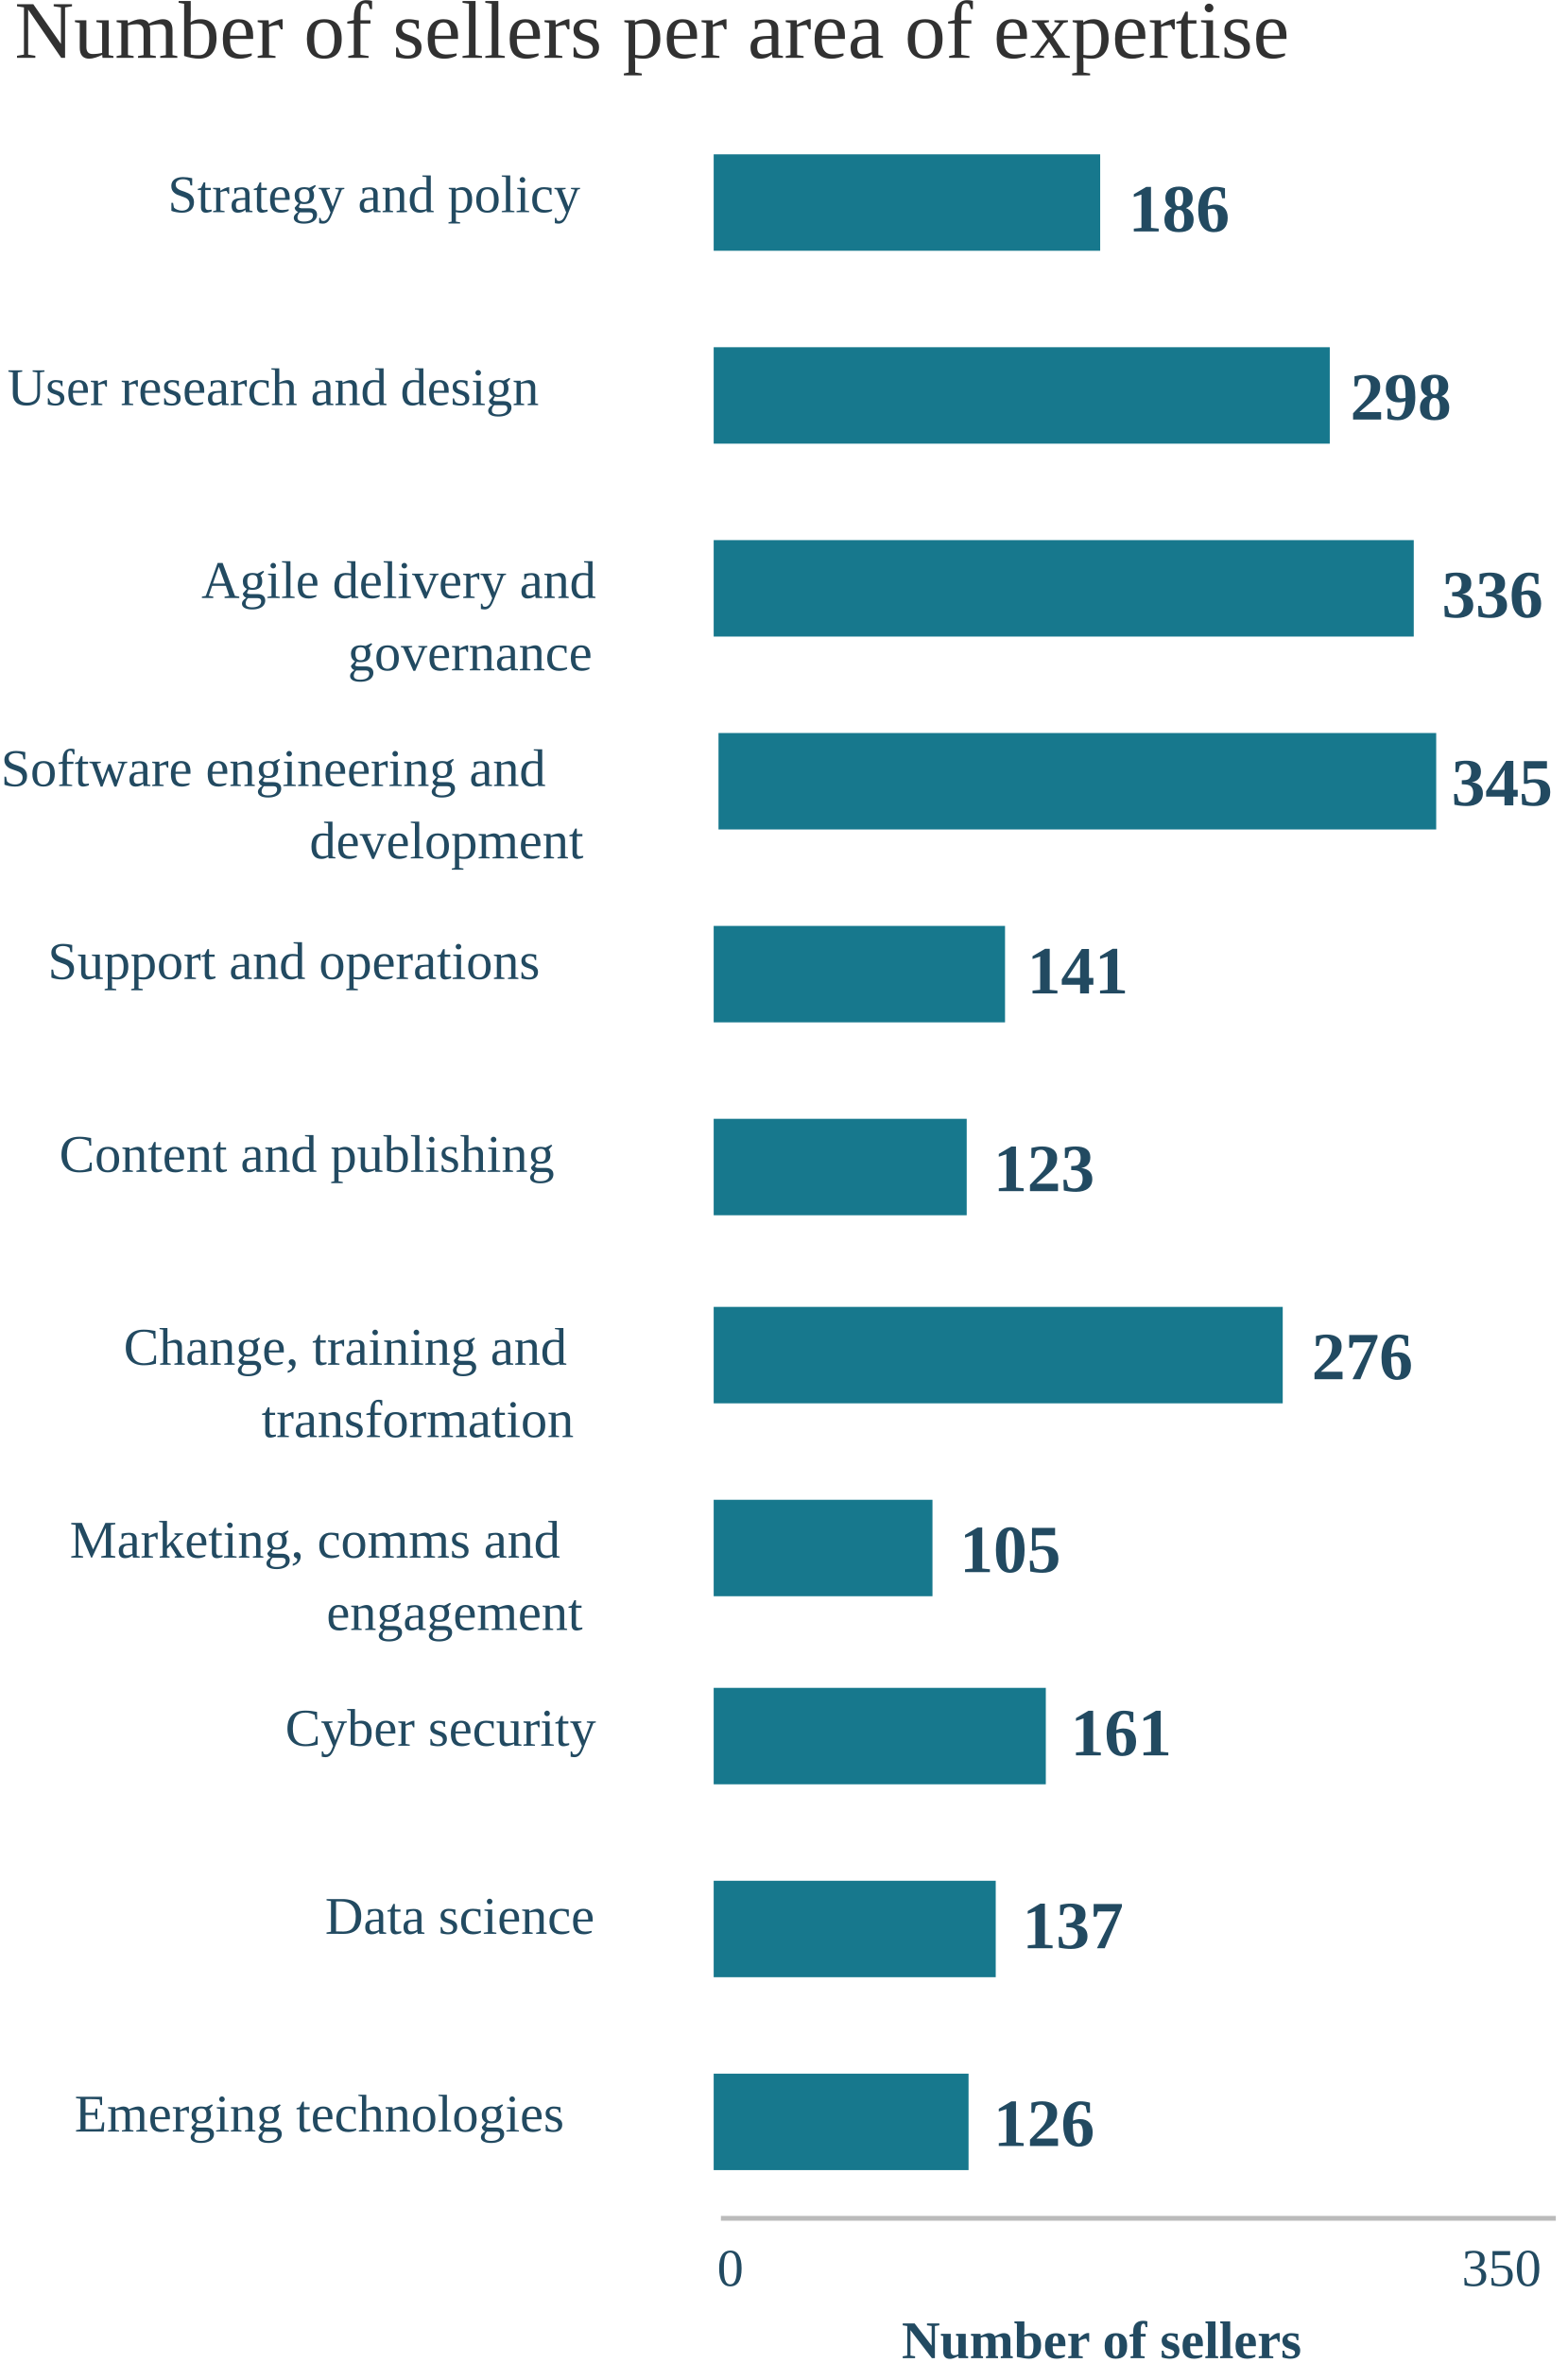
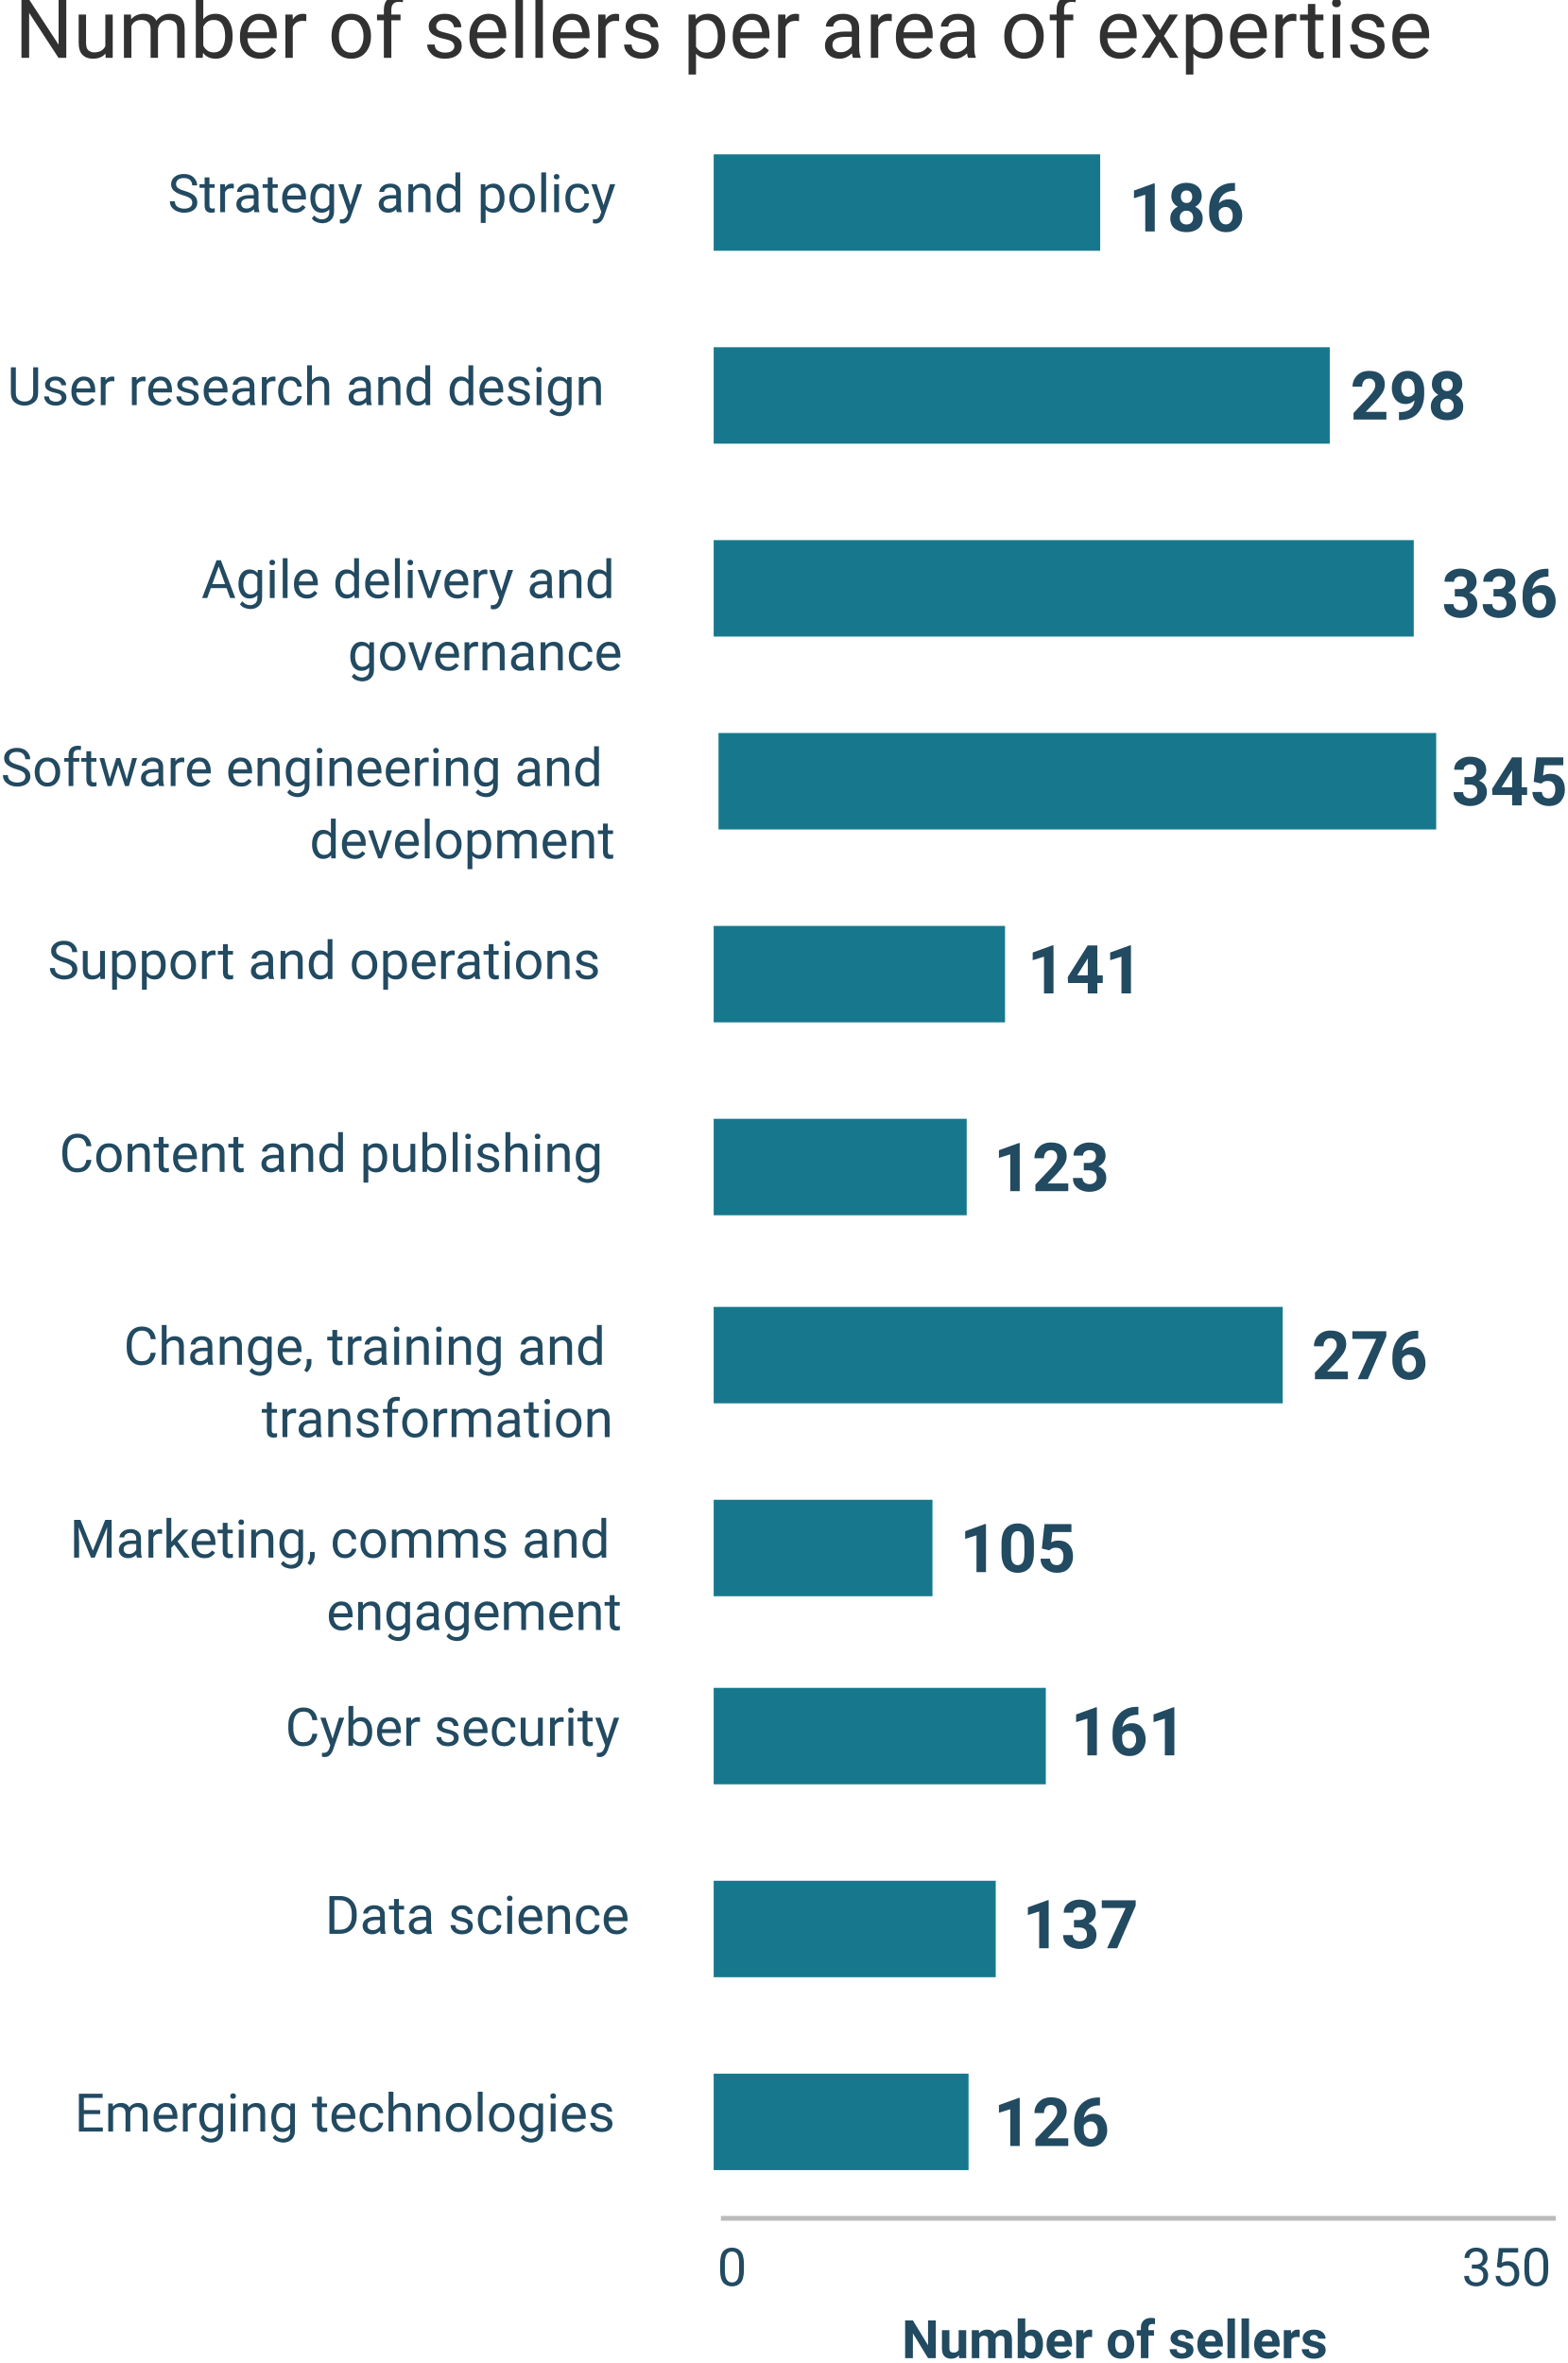
- <svg xmlns="http://www.w3.org/2000/svg" width="325" height="490" viewBox="0 0 325 490">
+ <svg xmlns="http://www.w3.org/2000/svg" font-family="-apple-system, BlinkMacSystemFont, &quot;Segoe UI&quot;, Roboto, Helvetica, Arial, sans-serif, &quot;Apple Color Emoji&quot;, &quot;Segoe UI Emoji&quot;, &quot;Segoe UI Symbol&quot;" width="325" height="490" viewBox="0 0 325 490">
  <g fill="none" fill-rule="evenodd">
    <text fill="#224A61" font-size="11" font-weight="bold" transform="translate(-5 -6)">
      <tspan x="192" y="495">Number of sellers</tspan>
    </text>
    <text fill="#224A61" font-size="11" transform="translate(-5 -6)">
      <tspan x="39.794" y="50">Strategy and policy</tspan>
    </text>
    <text fill="#224A61" font-size="11" transform="translate(-5 -6)">
      <tspan x="6.504" y="90">User research and design</tspan>
    </text>
    <text fill="#224A61" font-size="11" transform="translate(-5 -6)">
      <tspan x="46.76" y="130">Agile delivery and </tspan>
      <tspan x="77.128" y="145">governance</tspan>
    </text>
    <text fill="#224A61" font-size="11" transform="translate(-5 -6)">
      <tspan x="5.172" y="169">Software engineering and </tspan>
      <tspan x="69.201" y="184">development</tspan>
    </text>
    <text fill="#224A61" font-size="11" transform="translate(-5 -6)">
      <tspan x="14.915" y="209">Support and operations</tspan>
    </text>
    <text fill="#224A61" font-size="11" transform="translate(-5 -6)">
      <tspan x="17.294" y="249">Content and publishing</tspan>
    </text>
    <text fill="#224A61" font-size="11" transform="translate(-5 -6)">
      <tspan x="19.459" y="329">Marketing, comms and </tspan>
      <tspan x="72.697" y="344">engagement</tspan>
    </text>
    <text fill="#224A61" font-size="11" transform="translate(-5 -6)">
      <tspan x="30.636" y="289">Change, training and </tspan>
      <tspan x="59.237" y="304">transformation</tspan>
    </text>
    <text fill="#224A61" font-size="11" transform="translate(-5 -6)">
      <tspan x="64.152" y="368">Cyber security</tspan>
    </text>
    <text fill="#224A61" font-size="11" transform="translate(-5 -6)">
      <tspan x="72.407" y="407">Data science</tspan>
    </text>
    <text fill="#224A61" font-size="11" transform="translate(-5 -6)">
      <tspan x="20.453" y="448">Emerging technologies</tspan>
    </text>
    <text fill="#224A61" font-size="11" transform="translate(-5 -6)">
      <tspan x="153.71" y="480">0</tspan>
    </text>
    <text fill="#224A61" font-size="11" transform="translate(-5 -6)">
      <tspan x="308.131" y="480">350</tspan>
    </text>
    <path stroke="#BBB" stroke-linecap="square" d="M150 460h172.139" />
    <text fill="#224A61" font-size="14" font-weight="bold" transform="translate(-5 -6)">
      <tspan x="239" y="54">186</tspan>
    </text>
    <text fill="#224A61" font-size="14" font-weight="bold" transform="translate(-5 -6)">
      <tspan x="285" y="93">298</tspan>
    </text>
    <text fill="#224A61" font-size="14" font-weight="bold" transform="translate(-5 -6)">
      <tspan x="304" y="134">336</tspan>
    </text>
    <text fill="#224A61" font-size="14" font-weight="bold" transform="translate(-5 -6)">
      <tspan x="306" y="173">345</tspan>
    </text>
    <text fill="#224A61" font-size="14" font-weight="bold" transform="translate(-5 -6)">
      <tspan x="218" y="212">141</tspan>
    </text>
    <text fill="#224A61" font-size="14" font-weight="bold" transform="translate(-5 -6)">
      <tspan x="211" y="253">123</tspan>
    </text>
    <text fill="#224A61" font-size="14" font-weight="bold" transform="translate(-5 -6)">
      <tspan x="277" y="292">276</tspan>
    </text>
    <text fill="#224A61" font-size="14" font-weight="bold" transform="translate(-5 -6)">
      <tspan x="204" y="332">105</tspan>
    </text>
    <text fill="#224A61" font-size="14" font-weight="bold" transform="translate(-5 -6)">
      <tspan x="227" y="370">161</tspan>
    </text>
    <text fill="#224A61" font-size="14" font-weight="bold" transform="translate(-5 -6)">
      <tspan x="217" y="410">137</tspan>
    </text>
    <text fill="#224A61" font-size="14" font-weight="bold" transform="translate(-5 -6)">
      <tspan x="211" y="451">126</tspan>
    </text>
    <path fill="#17788D" fill-rule="nonzero" d="M154.167 32H148v20h80.15V32h-73.983zm89.526 80H148v20h145.178v-20h-49.485zm-4.969 40H149v20h148.831v-20h-59.107zm-7.704-80H148v20h127.762V72h-44.741zm-71.569 160H148v20h52.471v-20h-41.02zm53.769 39H148v20h118.006v-20h-52.787zm-35.55 79H148v20h68.876v-20h-39.205zm-26.723-158H148v20h60.419v-20h-57.472zm20.026 198H148v20h58.49v-20h-35.517zm-21.862 40H148v20h52.854v-20h-51.743zm2.319-119H148v20h45.373v-20H151.43z" />
    <text fill="#313131" font-size="17" transform="translate(-5 -6)">
      <tspan x="8.043" y="18">Number of sellers per area of expertise</tspan>
    </text>
  </g>
</svg>
